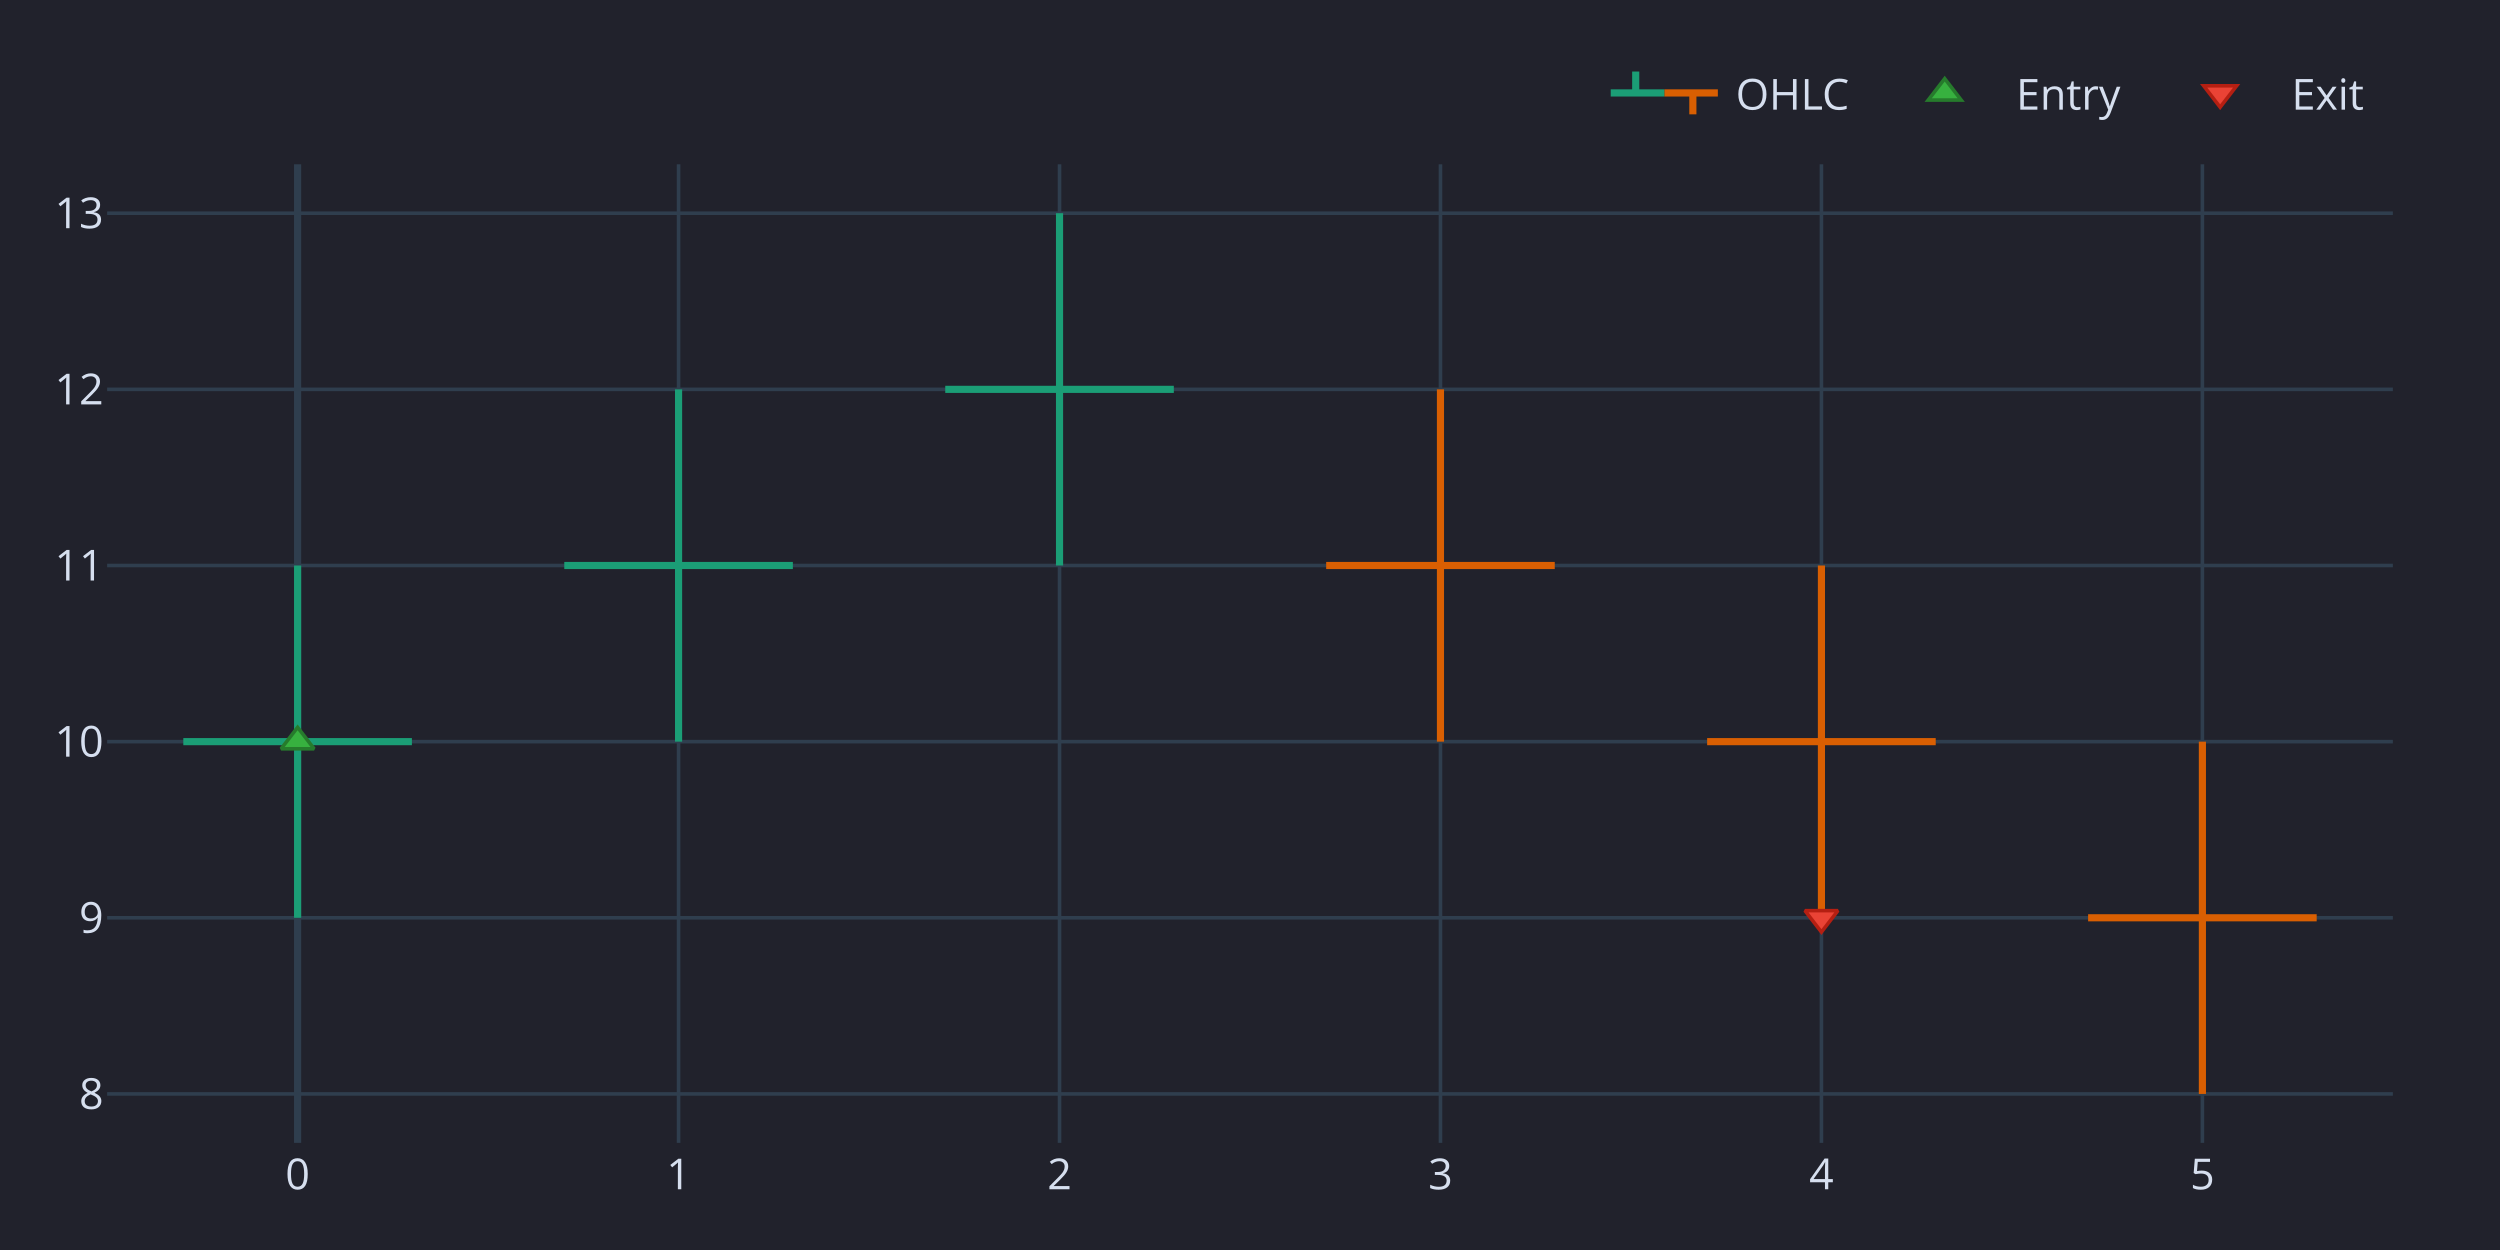
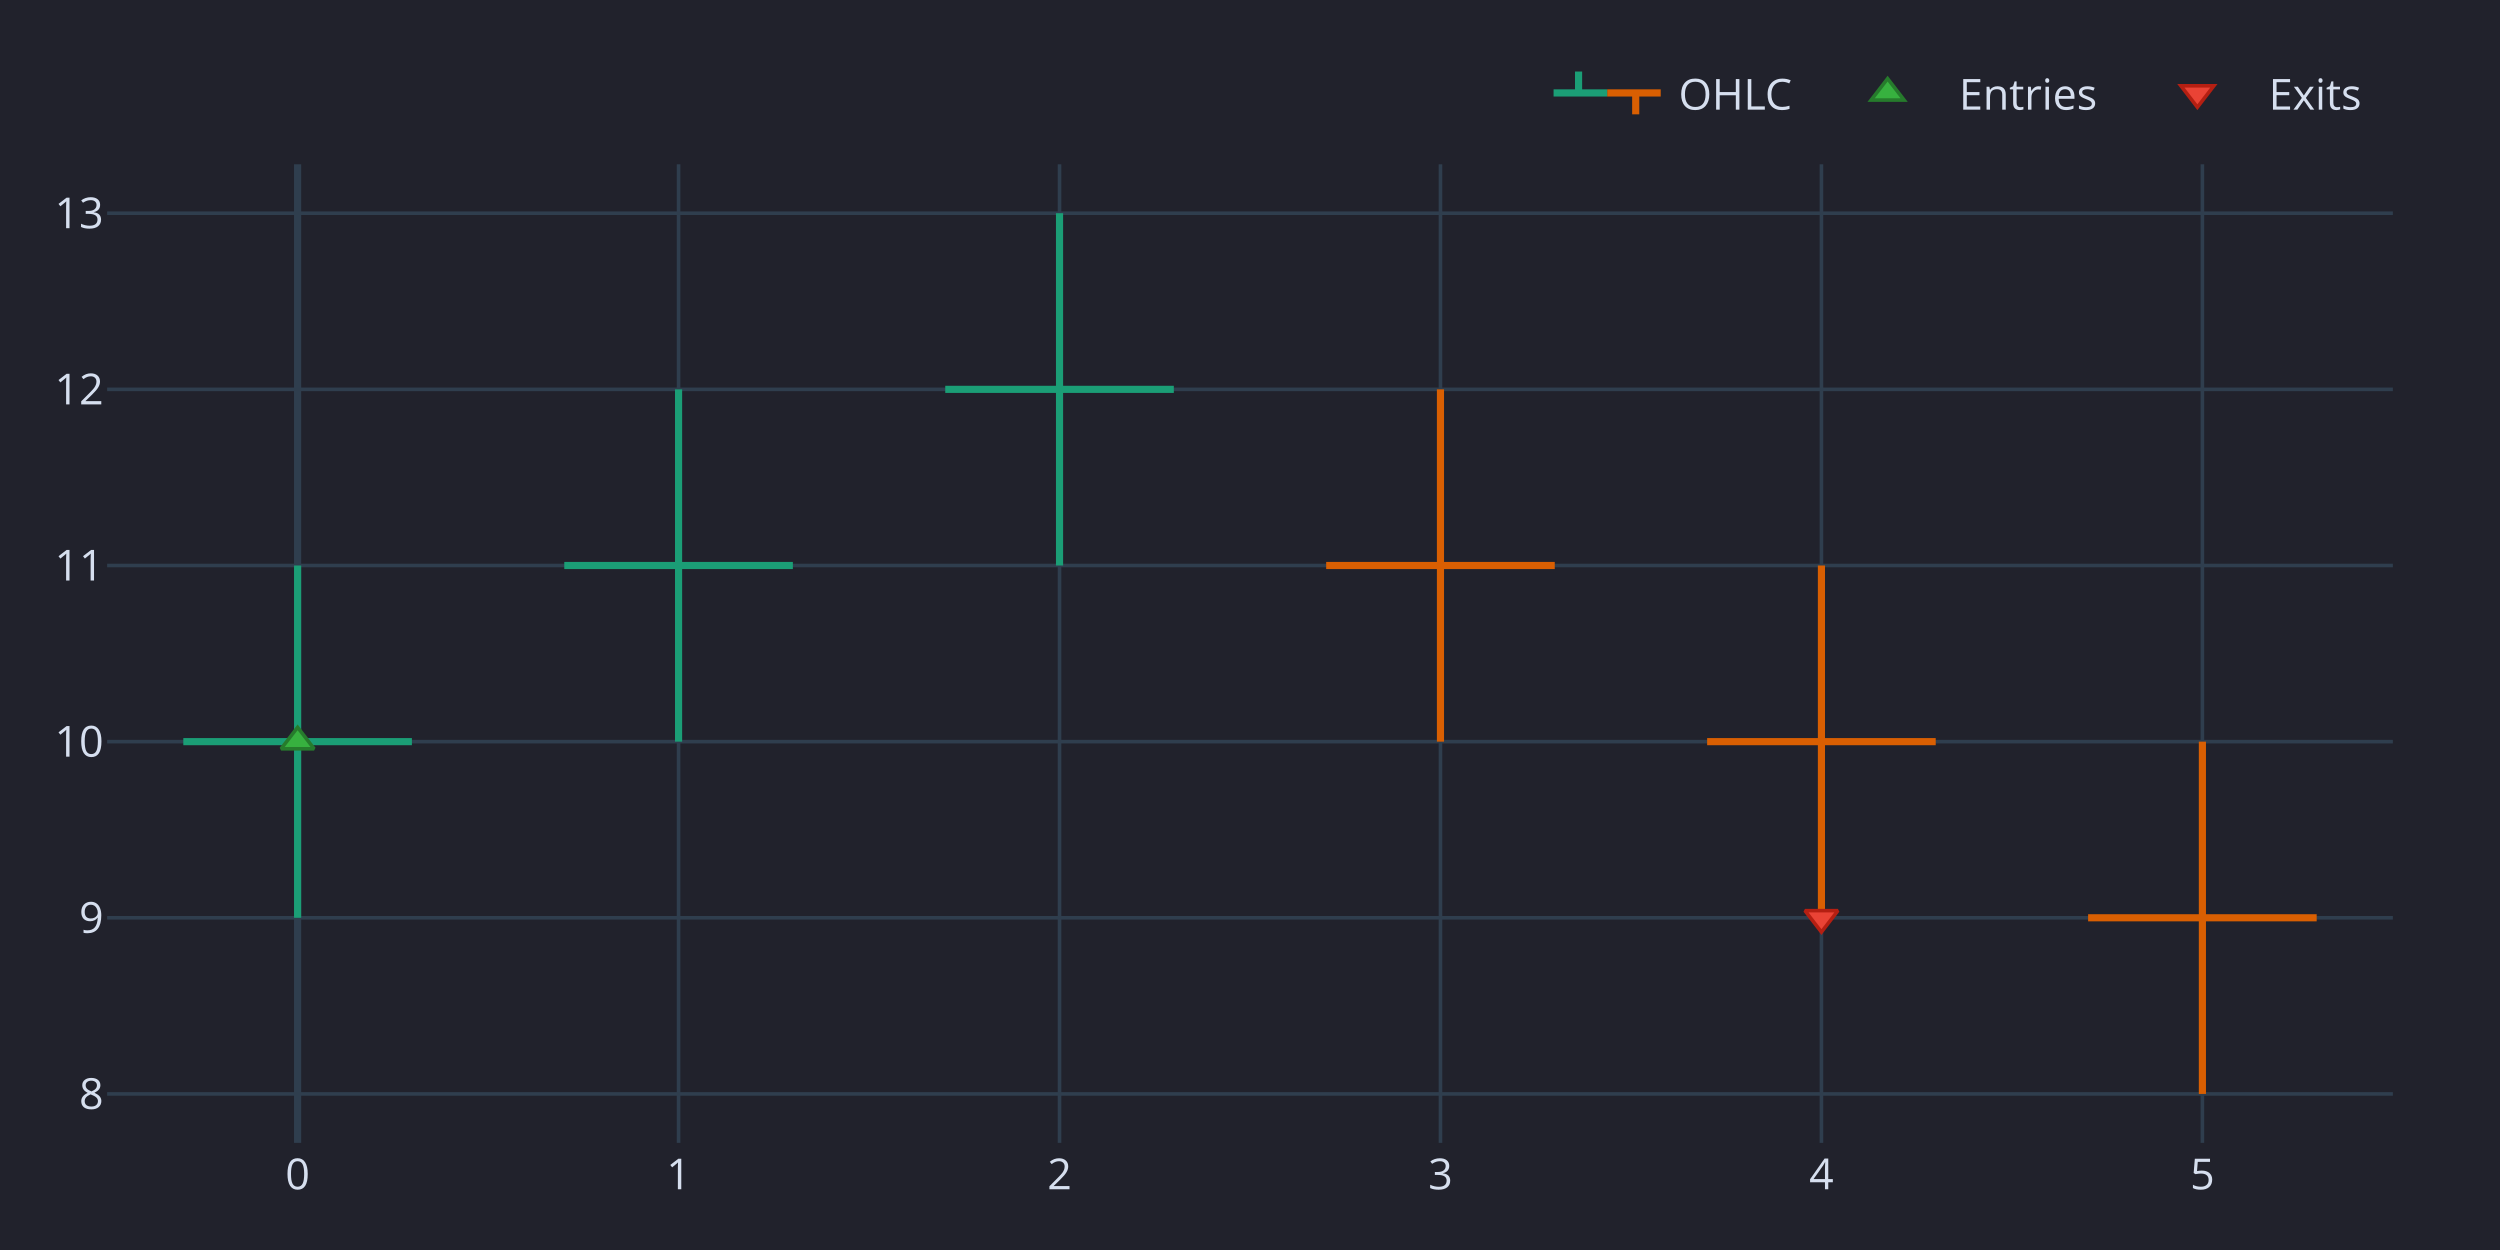
- <svg xmlns="http://www.w3.org/2000/svg" class="main-svg" width="700" height="350" viewBox="0 0 700 350">
+ <svg xmlns="http://www.w3.org/2000/svg" class="main-svg" width="700" height="350" style="" viewBox="0 0 700 350">
  <rect x="0" y="0" width="700" height="350" style="fill: rgb(33, 34, 44); fill-opacity: 1;" />
-   <defs id="defs-642717">
+   <defs id="defs-764077">
    <g class="clips">
-       <clipPath id="clip642717xyplot" class="plotclip">
+       <clipPath id="clip764077xyplot" class="plotclip">
        <rect width="640" height="274" />
      </clipPath>
-       <clipPath class="axesclip" id="clip642717x">
+       <clipPath class="axesclip" id="clip764077x">
        <rect x="30" y="0" width="640" height="350" />
      </clipPath>
-       <clipPath class="axesclip" id="clip642717y">
+       <clipPath class="axesclip" id="clip764077y">
        <rect x="0" y="46" width="700" height="274" />
      </clipPath>
-       <clipPath class="axesclip" id="clip642717xy">
+       <clipPath class="axesclip" id="clip764077xy">
        <rect x="30" y="46" width="640" height="274" />
      </clipPath>
    </g>
    <g class="gradients" />
    <g class="patterns" />
  </defs>
  <g class="bglayer" />
  <g class="layer-below">
    <g class="imagelayer" />
    <g class="shapelayer" />
  </g>
  <g class="cartesianlayer">
    <g class="subplot xy">
      <g class="layer-subplot">
        <g class="shapelayer" />
        <g class="imagelayer" />
      </g>
      <g class="gridlayer">
        <g class="x">
          <path class="xgrid crisp" transform="translate(190,0)" d="M0,46v274" style="stroke: rgb(47, 62, 78); stroke-opacity: 1; stroke-width: 1px;" />
          <path class="xgrid crisp" transform="translate(296.67,0)" d="M0,46v274" style="stroke: rgb(47, 62, 78); stroke-opacity: 1; stroke-width: 1px;" />
          <path class="xgrid crisp" transform="translate(403.33,0)" d="M0,46v274" style="stroke: rgb(47, 62, 78); stroke-opacity: 1; stroke-width: 1px;" />
          <path class="xgrid crisp" transform="translate(510,0)" d="M0,46v274" style="stroke: rgb(47, 62, 78); stroke-opacity: 1; stroke-width: 1px;" />
          <path class="xgrid crisp" transform="translate(616.67,0)" d="M0,46v274" style="stroke: rgb(47, 62, 78); stroke-opacity: 1; stroke-width: 1px;" />
        </g>
        <g class="y">
          <path class="ygrid crisp" transform="translate(0,306.3)" d="M30,0h640" style="stroke: rgb(47, 62, 78); stroke-opacity: 1; stroke-width: 1px;" />
          <path class="ygrid crisp" transform="translate(0,256.98)" d="M30,0h640" style="stroke: rgb(47, 62, 78); stroke-opacity: 1; stroke-width: 1px;" />
          <path class="ygrid crisp" transform="translate(0,207.66)" d="M30,0h640" style="stroke: rgb(47, 62, 78); stroke-opacity: 1; stroke-width: 1px;" />
          <path class="ygrid crisp" transform="translate(0,158.34)" d="M30,0h640" style="stroke: rgb(47, 62, 78); stroke-opacity: 1; stroke-width: 1px;" />
          <path class="ygrid crisp" transform="translate(0,109.02)" d="M30,0h640" style="stroke: rgb(47, 62, 78); stroke-opacity: 1; stroke-width: 1px;" />
          <path class="ygrid crisp" transform="translate(0,59.7)" d="M30,0h640" style="stroke: rgb(47, 62, 78); stroke-opacity: 1; stroke-width: 1px;" />
        </g>
      </g>
      <g class="zerolinelayer">
        <path class="xzl zl crisp" transform="translate(83.33,0)" d="M0,46v274" style="stroke: rgb(47, 62, 78); stroke-opacity: 1; stroke-width: 2px;" />
      </g>
      <path class="xlines-below" />
      <path class="ylines-below" />
      <g class="overlines-below" />
      <g class="xaxislayer-below" />
      <g class="yaxislayer-below" />
      <g class="overaxes-below" />
-       <g class="plot" transform="translate(30,46)" clip-path="url(#clip642717xyplot)">
+       <g class="plot" transform="translate(30,46)" clip-path="url(#clip764077xyplot)">
        <g class="ohlclayer mlayer">
          <g class="trace ohlc" style="opacity: 1;">
            <path d="M21.33,161.66H53.33M53.33,112.34V210.98M85.33,161.66H53.33" style="fill: none; stroke: rgb(27, 158, 118); stroke-opacity: 1; stroke-width: 2px; opacity: 1;" />
            <path d="M128,112.34H160M160,63.02V161.66M192,112.34H160" style="fill: none; stroke: rgb(27, 158, 118); stroke-opacity: 1; stroke-width: 2px; opacity: 1;" />
            <path d="M234.67,63.02H266.67M266.67,13.7V112.34M298.67,63.02H266.67" style="fill: none; stroke: rgb(27, 158, 118); stroke-opacity: 1; stroke-width: 2px; opacity: 1;" />
            <path d="M341.33,112.34H373.33M373.33,63.02V161.66M405.33,112.34H373.33" style="fill: none; stroke: rgb(217, 95, 2); stroke-opacity: 1; stroke-width: 2px; opacity: 1;" />
            <path d="M448,161.66H480M480,112.34V210.98M512,161.66H480" style="fill: none; stroke: rgb(217, 95, 2); stroke-opacity: 1; stroke-width: 2px; opacity: 1;" />
            <path d="M554.67,210.98H586.67M586.67,161.66V260.3M618.67,210.98H586.67" style="fill: none; stroke: rgb(217, 95, 2); stroke-opacity: 1; stroke-width: 2px; opacity: 1;" />
          </g>
        </g>
        <g class="scatterlayer mlayer">
-           <g class="trace scatter tracef21d7469-533d-41e2-b381-e9fa07e7ca84" style="stroke-miterlimit: 2; opacity: 1;">
+           <g class="trace scatter traceb453eda7-2760-4b9d-90b5-3312182584c9" style="stroke-miterlimit: 2; opacity: 1;">
            <g class="fills" />
            <g class="errorbars" />
            <g class="lines" />
            <g class="points">
              <path class="point" transform="translate(53.33,161.66)" d="M-4.62,2H4.62L0,-4Z" style="opacity: 1; stroke-width: 1px; fill: rgb(55, 177, 63); fill-opacity: 1; stroke: rgb(38, 123, 44); stroke-opacity: 1;" />
            </g>
            <g class="text" />
          </g>
-           <g class="trace scatter trace61dcaeba-3a86-4408-9932-ea1605ae6574" style="stroke-miterlimit: 2; opacity: 1;">
+           <g class="trace scatter tracef69a0c3b-7833-4a98-be70-79cd8f2c124a" style="stroke-miterlimit: 2; opacity: 1;">
            <g class="fills" />
            <g class="errorbars" />
            <g class="lines" />
            <g class="points">
              <path class="point" transform="translate(480,210.98)" d="M-4.62,-2H4.62L0,4Z" style="opacity: 1; stroke-width: 1px; fill: rgb(234, 67, 53); fill-opacity: 1; stroke: rgb(181, 31, 18); stroke-opacity: 1;" />
            </g>
            <g class="text" />
          </g>
        </g>
      </g>
      <g class="overplot" />
      <path class="xlines-above crisp" d="M0,0" style="fill: none;" />
      <path class="ylines-above crisp" d="M0,0" style="fill: none;" />
      <g class="overlines-above" />
      <g class="xaxislayer-above">
        <g class="xtick">
          <text text-anchor="middle" x="0" y="333" transform="translate(83.33,0)" style="font-family: 'Open Sans', verdana, arial, sans-serif; font-size: 12px; fill: rgb(214, 223, 239); fill-opacity: 1; white-space: pre; opacity: 1;">0</text>
        </g>
        <g class="xtick">
          <text text-anchor="middle" x="0" y="333" style="font-family: 'Open Sans', verdana, arial, sans-serif; font-size: 12px; fill: rgb(214, 223, 239); fill-opacity: 1; white-space: pre; opacity: 1;" transform="translate(190,0)">1</text>
        </g>
        <g class="xtick">
          <text text-anchor="middle" x="0" y="333" style="font-family: 'Open Sans', verdana, arial, sans-serif; font-size: 12px; fill: rgb(214, 223, 239); fill-opacity: 1; white-space: pre; opacity: 1;" transform="translate(296.67,0)">2</text>
        </g>
        <g class="xtick">
          <text text-anchor="middle" x="0" y="333" style="font-family: 'Open Sans', verdana, arial, sans-serif; font-size: 12px; fill: rgb(214, 223, 239); fill-opacity: 1; white-space: pre; opacity: 1;" transform="translate(403.33,0)">3</text>
        </g>
        <g class="xtick">
          <text text-anchor="middle" x="0" y="333" style="font-family: 'Open Sans', verdana, arial, sans-serif; font-size: 12px; fill: rgb(214, 223, 239); fill-opacity: 1; white-space: pre; opacity: 1;" transform="translate(510,0)">4</text>
        </g>
        <g class="xtick">
          <text text-anchor="middle" x="0" y="333" style="font-family: 'Open Sans', verdana, arial, sans-serif; font-size: 12px; fill: rgb(214, 223, 239); fill-opacity: 1; white-space: pre; opacity: 1;" transform="translate(616.67,0)">5</text>
        </g>
      </g>
      <g class="yaxislayer-above">
        <g class="ytick">
          <text text-anchor="end" x="29" y="4.2" transform="translate(0,306.3)" style="font-family: 'Open Sans', verdana, arial, sans-serif; font-size: 12px; fill: rgb(214, 223, 239); fill-opacity: 1; white-space: pre; opacity: 1;">8</text>
        </g>
        <g class="ytick">
          <text text-anchor="end" x="29" y="4.2" style="font-family: 'Open Sans', verdana, arial, sans-serif; font-size: 12px; fill: rgb(214, 223, 239); fill-opacity: 1; white-space: pre; opacity: 1;" transform="translate(0,256.98)">9</text>
        </g>
        <g class="ytick">
          <text text-anchor="end" x="29" y="4.2" style="font-family: 'Open Sans', verdana, arial, sans-serif; font-size: 12px; fill: rgb(214, 223, 239); fill-opacity: 1; white-space: pre; opacity: 1;" transform="translate(0,207.66)">10</text>
        </g>
        <g class="ytick">
          <text text-anchor="end" x="29" y="4.2" style="font-family: 'Open Sans', verdana, arial, sans-serif; font-size: 12px; fill: rgb(214, 223, 239); fill-opacity: 1; white-space: pre; opacity: 1;" transform="translate(0,158.34)">11</text>
        </g>
        <g class="ytick">
          <text text-anchor="end" x="29" y="4.2" style="font-family: 'Open Sans', verdana, arial, sans-serif; font-size: 12px; fill: rgb(214, 223, 239); fill-opacity: 1; white-space: pre; opacity: 1;" transform="translate(0,109.02)">12</text>
        </g>
        <g class="ytick">
          <text text-anchor="end" x="29" y="4.2" style="font-family: 'Open Sans', verdana, arial, sans-serif; font-size: 12px; fill: rgb(214, 223, 239); fill-opacity: 1; white-space: pre; opacity: 1;" transform="translate(0,59.7)">13</text>
        </g>
      </g>
      <g class="overaxes-above" />
    </g>
  </g>
  <g class="polarlayer" />
+   <g class="smithlayer" />
  <g class="ternarylayer" />
  <g class="geolayer" />
  <g class="funnelarealayer" />
  <g class="pielayer" />
  <g class="iciclelayer" />
  <g class="treemaplayer" />
  <g class="sunburstlayer" />
  <g class="glimages" />
-   <defs id="topdefs-642717">
+   <defs id="topdefs-764077">
    <g class="clips" />
-     <clipPath id="legend642717">
-       <rect width="224" height="29" x="0" y="0" />
+     <clipPath id="legend764077">
+       <rect width="240" height="29" x="0" y="0" />
    </clipPath>
  </defs>
  <g class="layer-above">
    <g class="imagelayer" />
    <g class="shapelayer" />
  </g>
  <g class="infolayer">
-     <g class="legend" pointer-events="all" transform="translate(446,11.52)">
-       <rect class="bg" shape-rendering="crispEdges" style="stroke: rgb(68, 68, 68); stroke-opacity: 1; fill: rgb(33, 34, 44); fill-opacity: 1; stroke-width: 0px;" width="224" height="29" x="0" y="0" />
-       <g class="scrollbox" transform="" clip-path="url(#legend642717)">
+     <g class="legend" pointer-events="all" transform="translate(430,11.52)">
+       <rect class="bg" shape-rendering="crispEdges" style="stroke: rgb(68, 68, 68); stroke-opacity: 1; fill: rgb(33, 34, 44); fill-opacity: 1; stroke-width: 0px;" width="240" height="29" x="0" y="0" />
+       <g class="scrollbox" transform="" clip-path="url(#legend764077)">
        <g class="groups">
          <g class="traces" transform="translate(0,14.5)" style="opacity: 1;">
            <text class="legendtext" text-anchor="start" x="40" y="4.68" style="font-family: 'Open Sans', verdana, arial, sans-serif; font-size: 12px; fill: rgb(214, 223, 239); fill-opacity: 1; white-space: pre;">OHLC</text>
            <g class="layers" style="opacity: 1;">
              <g class="legendfill" />
              <g class="legendlines" />
              <g class="legendsymbols">
                <g class="legendpoints">
                  <path class="legendohlc" d="M15,0H0M8,6V0" transform="translate(20,0)" style="stroke-miterlimit: 1; fill: none; stroke-width: 2px; stroke: rgb(217, 95, 2); stroke-opacity: 1;" />
                  <path class="legendohlc" d="M-15,0H0M-8,-6V0" transform="translate(20,0)" style="stroke-miterlimit: 1; fill: none; stroke-width: 2px; stroke: rgb(27, 158, 118); stroke-opacity: 1;" />
                </g>
              </g>
            </g>
-             <rect class="legendtoggle" x="0" y="-9.5" width="76.016" height="19" style="fill: rgb(0, 0, 0); fill-opacity: 0;" />
-           </g>
-           <g class="traces" transform="translate(78.51562,14.5)" style="opacity: 1;">
-             <text class="legendtext" text-anchor="start" x="40" y="4.68" style="font-family: 'Open Sans', verdana, arial, sans-serif; font-size: 12px; fill: rgb(214, 223, 239); fill-opacity: 1; white-space: pre;">Entry</text>
+             <rect class="legendtoggle" x="0" y="-9.5" width="76.031" height="19" style="fill: rgb(0, 0, 0); fill-opacity: 0;" />
+           </g>
+           <g class="traces" transform="translate(78.53125,14.5)" style="opacity: 1;">
+             <text class="legendtext" text-anchor="start" x="40" y="4.68" style="font-family: 'Open Sans', verdana, arial, sans-serif; font-size: 12px; fill: rgb(214, 223, 239); fill-opacity: 1; white-space: pre;">Entries</text>
            <g class="layers" style="opacity: 1;">
              <g class="legendfill" />
              <g class="legendlines" />
              <g class="legendsymbols">
                <g class="legendpoints">
                  <path class="scatterpts" transform="translate(20,0)" d="M-4.62,2H4.62L0,-4Z" style="opacity: 1; stroke-width: 1px; fill: rgb(55, 177, 63); fill-opacity: 1; stroke: rgb(38, 123, 44); stroke-opacity: 1;" />
                </g>
              </g>
            </g>
-             <rect class="legendtoggle" x="0" y="-9.5" width="74.625" height="19" style="fill: rgb(0, 0, 0); fill-opacity: 0;" />
-           </g>
-           <g class="traces" transform="translate(155.6406,14.5)" style="opacity: 1;">
-             <text class="legendtext" text-anchor="start" x="40" y="4.68" style="font-family: 'Open Sans', verdana, arial, sans-serif; font-size: 12px; fill: rgb(214, 223, 239); fill-opacity: 1; white-space: pre;">Exit</text>
+             <rect class="legendtoggle" x="0" y="-9.5" width="84.234" height="19" style="fill: rgb(0, 0, 0); fill-opacity: 0;" />
+           </g>
+           <g class="traces" transform="translate(165.2656,14.5)" style="opacity: 1;">
+             <text class="legendtext" text-anchor="start" x="40" y="4.68" style="font-family: 'Open Sans', verdana, arial, sans-serif; font-size: 12px; fill: rgb(214, 223, 239); fill-opacity: 1; white-space: pre;">Exits</text>
            <g class="layers" style="opacity: 1;">
              <g class="legendfill" />
              <g class="legendlines" />
              <g class="legendsymbols">
                <g class="legendpoints">
                  <path class="scatterpts" transform="translate(20,0)" d="M-4.62,-2H4.62L0,4Z" style="opacity: 1; stroke-width: 1px; fill: rgb(234, 67, 53); fill-opacity: 1; stroke: rgb(181, 31, 18); stroke-opacity: 1;" />
                </g>
              </g>
            </g>
-             <rect class="legendtoggle" x="0" y="-9.5" width="65.203" height="19" style="fill: rgb(0, 0, 0); fill-opacity: 0;" />
+             <rect class="legendtoggle" x="0" y="-9.5" width="71.469" height="19" style="fill: rgb(0, 0, 0); fill-opacity: 0;" />
          </g>
        </g>
      </g>
      <rect class="scrollbar" rx="20" ry="3" width="0" height="0" style="fill: rgb(128, 139, 164); fill-opacity: 1;" x="0" y="0" />
    </g>
    <g class="g-gtitle" />
    <g class="g-xtitle" />
    <g class="g-ytitle" />
  </g>
</svg>
